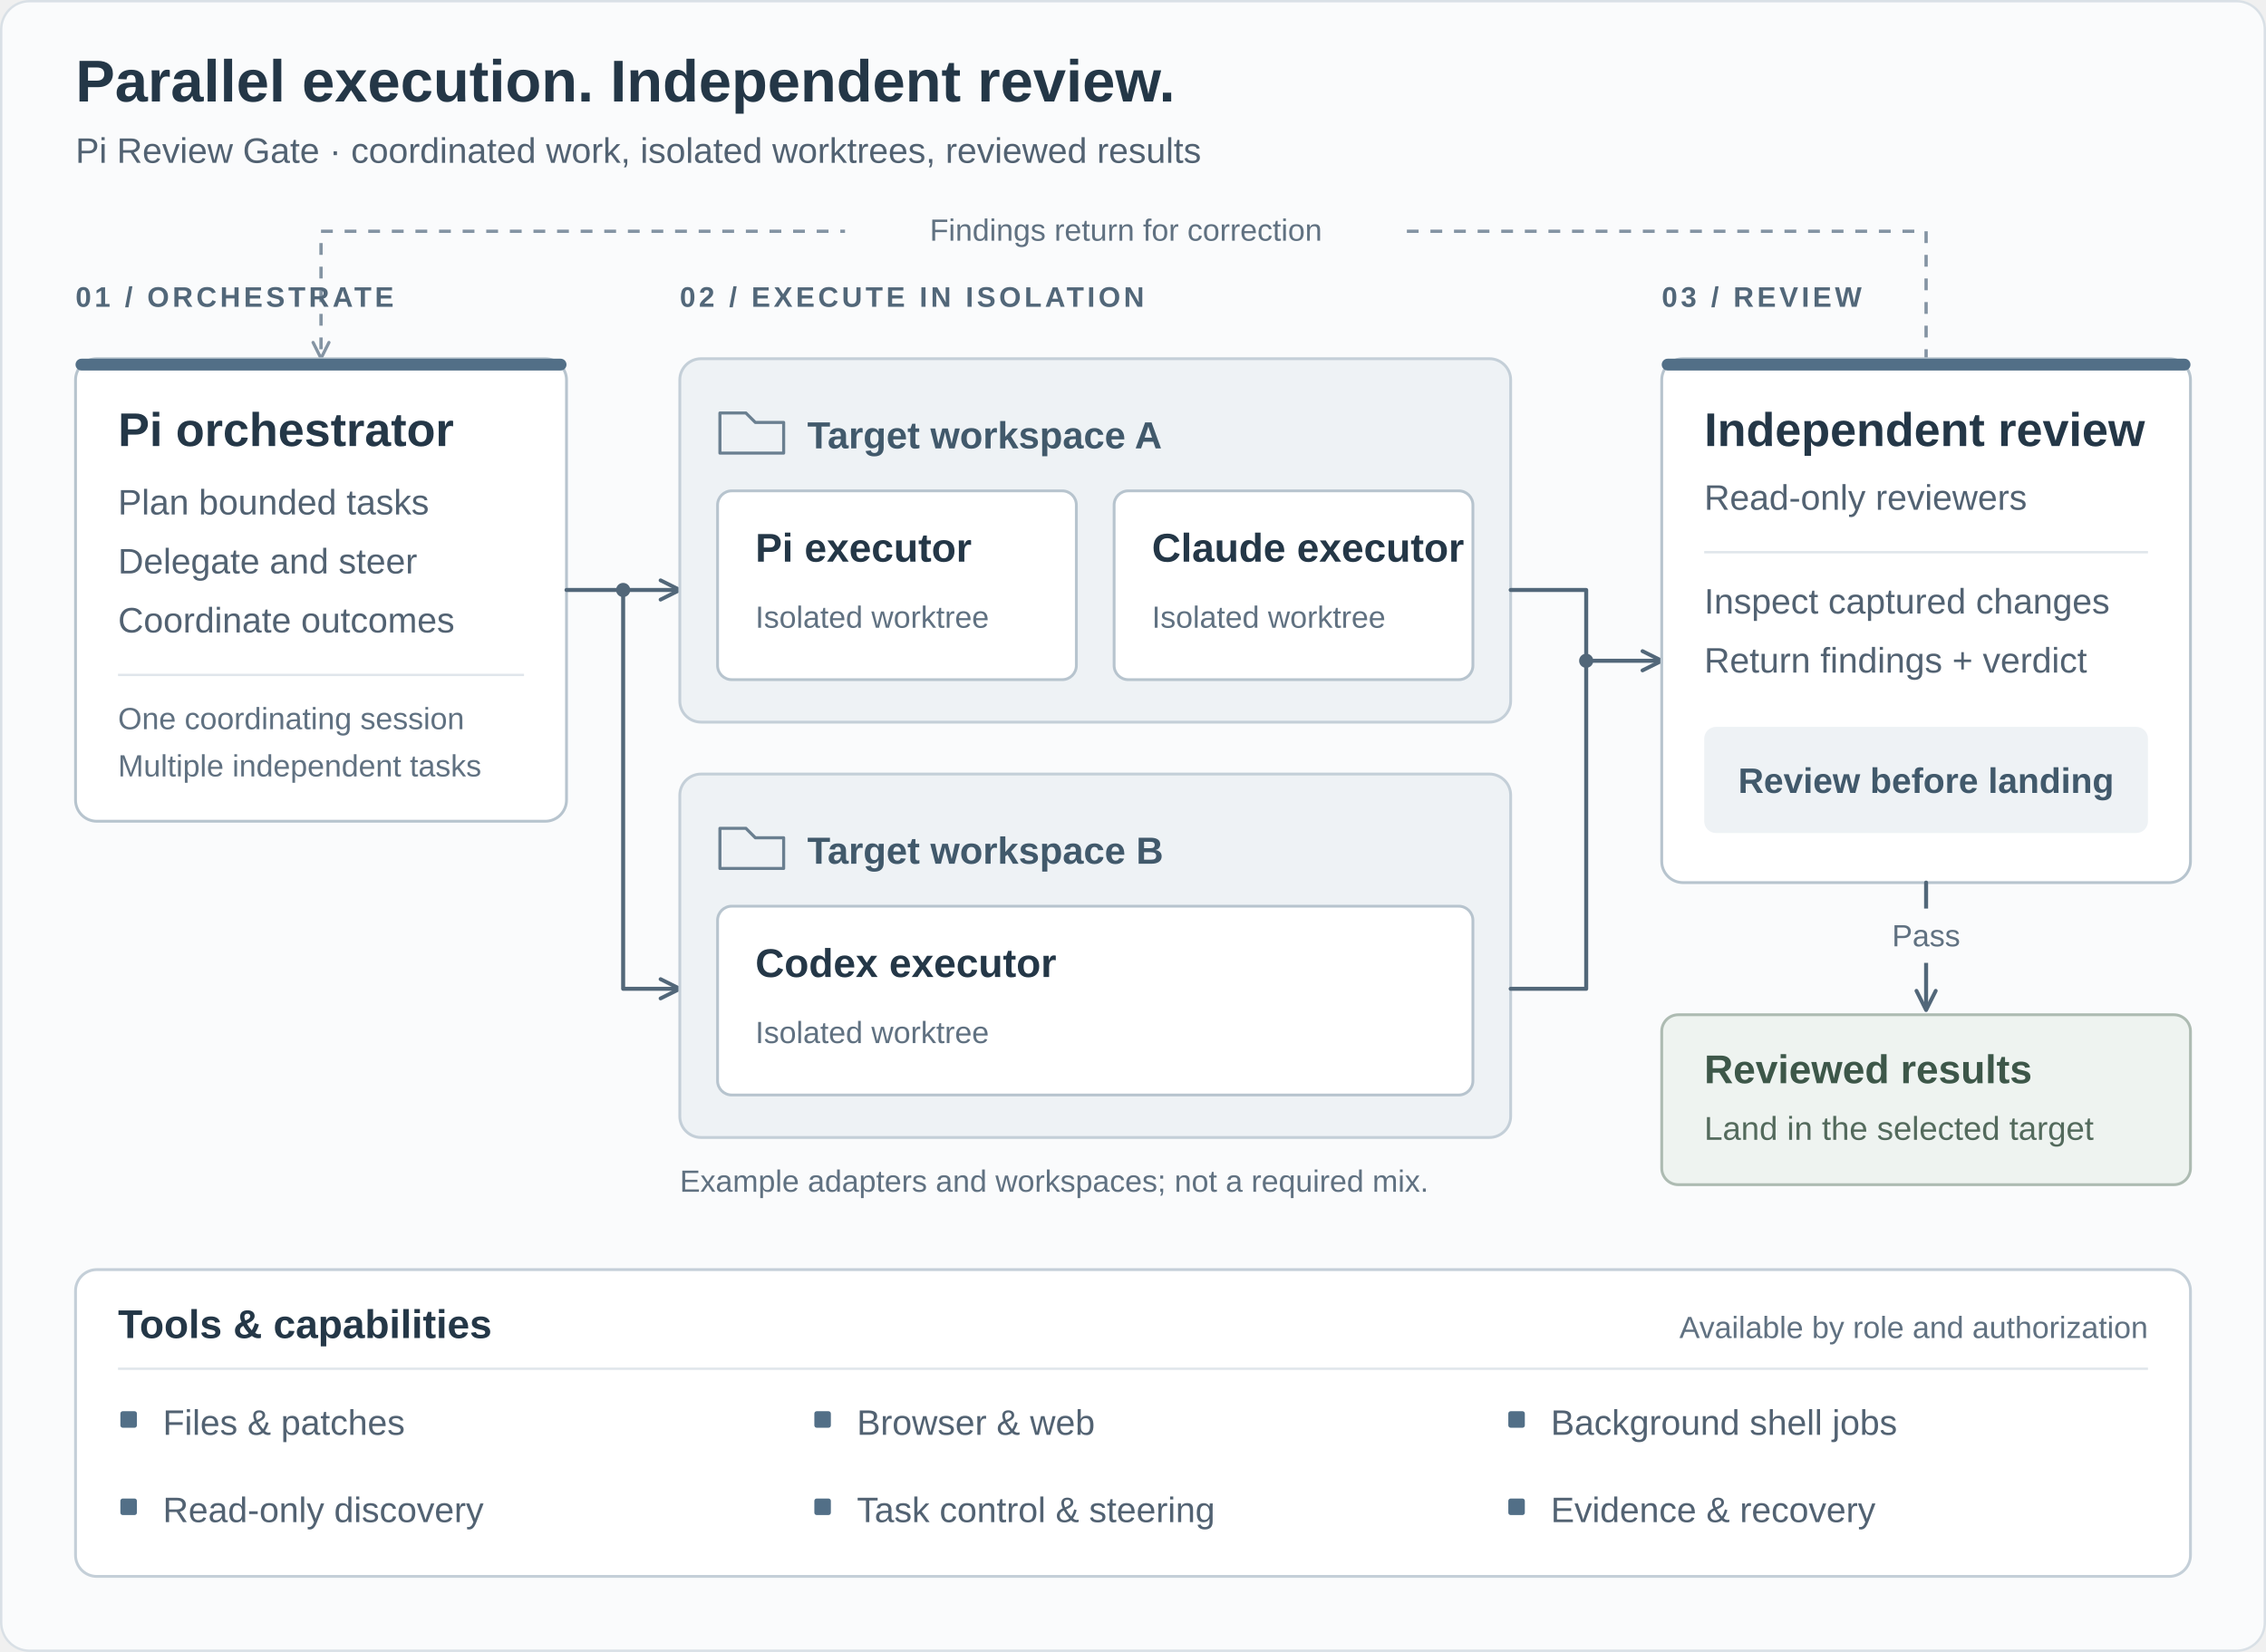
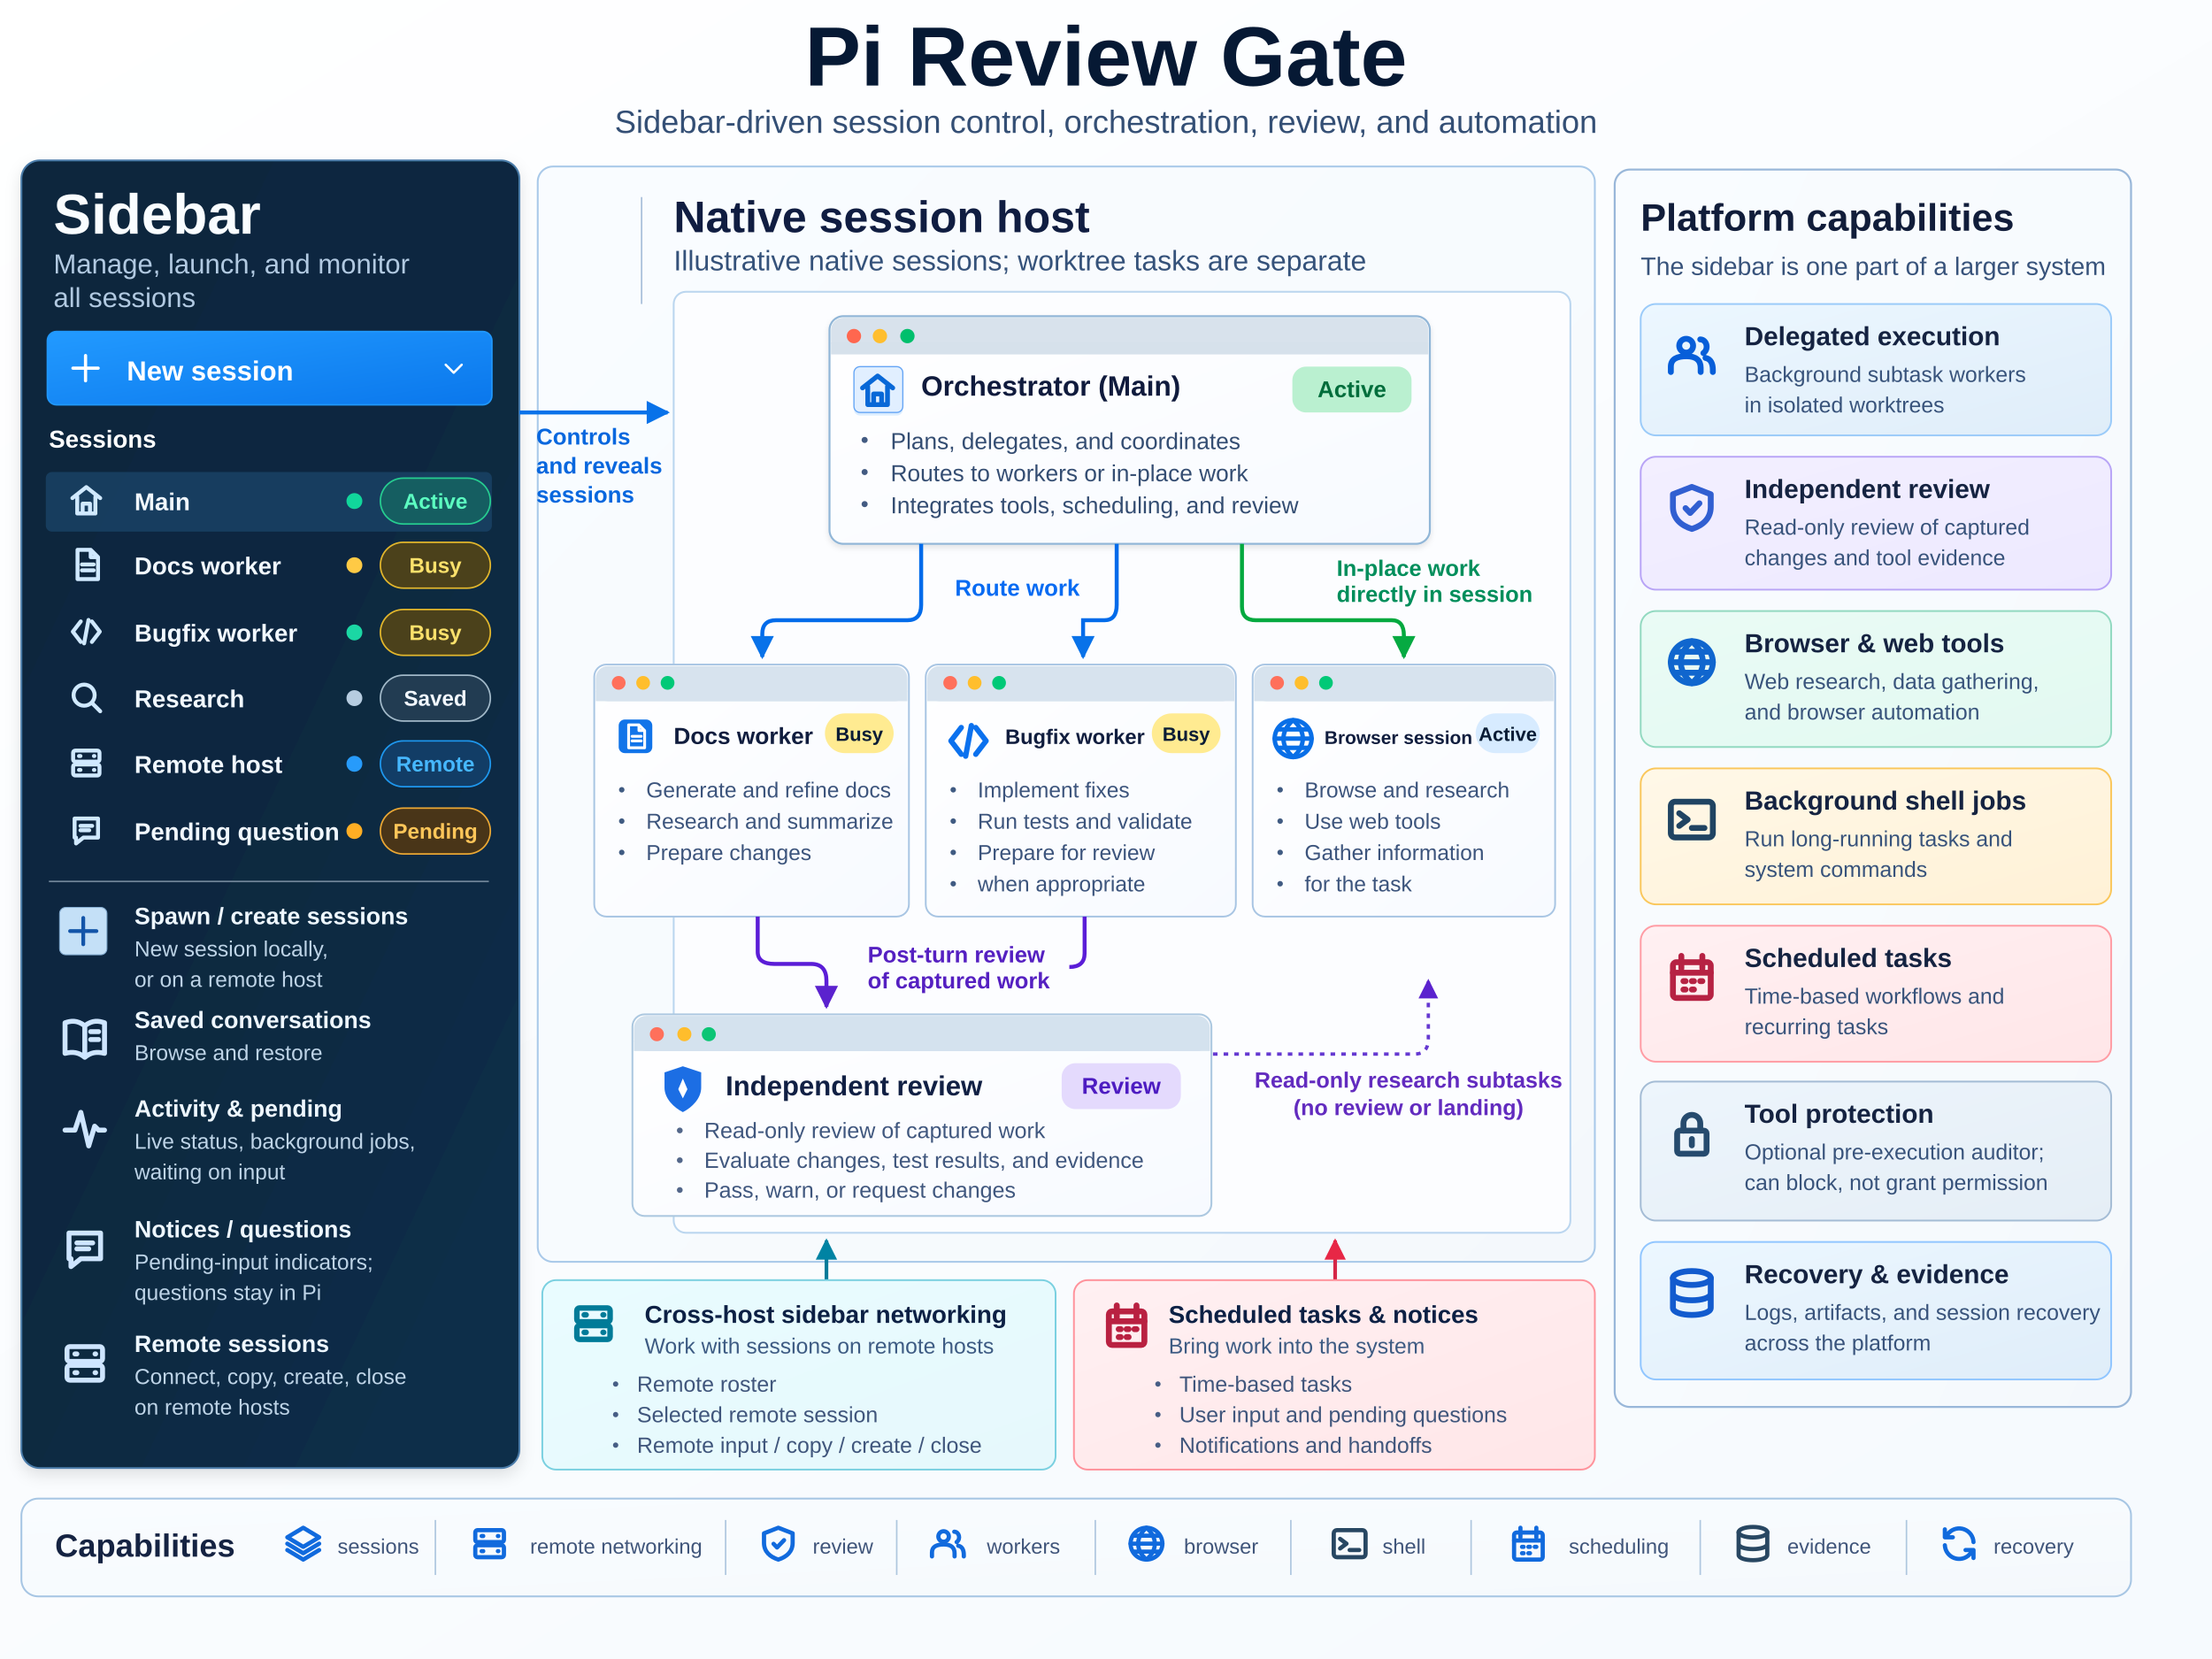
- <svg xmlns="http://www.w3.org/2000/svg" width="960" height="700" viewBox="0 0 960 700" role="img" aria-labelledby="title description">
+ <svg xmlns="http://www.w3.org/2000/svg" width="1448" height="1086" viewBox="0 0 1448 1086" role="img" aria-labelledby="diagram-title diagram-description">
  <defs>
-     <marker id="arrow" viewBox="0 0 10 10" refX="8" refY="5" markerWidth="6" markerHeight="6" orient="auto-start-reverse">
-       <path d="M 1 1 L 9 5 L 1 9" fill="none" stroke="#526779" stroke-width="1.6" stroke-linecap="round" stroke-linejoin="round" />
+     <linearGradient id="canvas" x1="0" y1="0" x2="0.8" y2="1">
+       <stop stop-color="#ffffff" />
+       <stop offset="1" stop-color="#f6fafe" />
+     </linearGradient>
+     <linearGradient id="nav-bg" x1="0" y1="0" x2="0.8" y2="1">
+       <stop stop-color="#09263e" />
+       <stop offset=".5" stop-color="#09283f" />
+       <stop offset="1" stop-color="#0c2e49" />
+     </linearGradient>
+     <linearGradient id="button" x1="0" y1="0" x2="1" y2="1">
+       <stop stop-color="#229aff" />
+       <stop offset="1" stop-color="#0a77ec" />
+     </linearGradient>
+     <linearGradient id="panel" x1="0" y1="0" x2="1" y2="1">
+       <stop stop-color="#f9fcff" />
+       <stop offset=".75" stop-color="#f6fafd" />
+       <stop offset="1" stop-color="#f4f8fc" />
+     </linearGradient>
+     <linearGradient id="card-bg" x1="0" y1="0" x2="1" y2="1">
+       <stop stop-color="#ffffff" />
+       <stop offset="1" stop-color="#f7faff" />
+     </linearGradient>
+     <linearGradient id="cap-blue" x1="0" y1="0" x2="1" y2="1">
+       <stop stop-color="#ecf7ff" />
+       <stop offset="1" stop-color="#dfedf9" />
+     </linearGradient>
+     <linearGradient id="cap-purple" x1="0" y1="0" x2="1" y2="1">
+       <stop stop-color="#f3efff" />
+       <stop offset="1" stop-color="#ede9ff" />
+     </linearGradient>
+     <linearGradient id="cap-green" x1="0" y1="0" x2="1" y2="1">
+       <stop stop-color="#eafbf5" />
+       <stop offset="1" stop-color="#e2f9f1" />
+     </linearGradient>
+     <linearGradient id="cap-yellow" x1="0" y1="0" x2="1" y2="1">
+       <stop stop-color="#fff8e8" />
+       <stop offset="1" stop-color="#fff1d6" />
+     </linearGradient>
+     <linearGradient id="cap-red" x1="0" y1="0" x2="1" y2="1">
+       <stop stop-color="#fff0f2" />
+       <stop offset="1" stop-color="#ffe6e8" />
+     </linearGradient>
+     <linearGradient id="cap-slate" x1="0" y1="0" x2="1" y2="1">
+       <stop stop-color="#edf5fc" />
+       <stop offset="1" stop-color="#e5eef6" />
+     </linearGradient>
+     <linearGradient id="cap-cyan" x1="0" y1="0" x2="1" y2="1">
+       <stop stop-color="#e9fcff" />
+       <stop offset="1" stop-color="#e6f8fc" />
+     </linearGradient>
+     <filter id="shadow" x="-15%" y="-20%" width="145%" height="150%">
+       <feGaussianBlur in="SourceAlpha" stdDeviation="5" result="b" />
+       <feOffset dy="4" dx="0" in="b" result="o" />
+       <feComponentTransfer in="o" result="s">
+         <feFuncA type="linear" slope=".11" />
+       </feComponentTransfer>
+       <feMerge>
+         <feMergeNode in="s" />
+         <feMergeNode in="SourceGraphic" />
+       </feMerge>
+     </filter>
+     <filter id="small-shadow" x="-15%" y="-25%" width="150%" height="160%">
+       <feGaussianBlur in="SourceAlpha" stdDeviation="2" result="b" />
+       <feOffset dy="2" in="b" result="o" />
+       <feComponentTransfer in="o" result="s">
+         <feFuncA type="linear" slope=".10" />
+       </feComponentTransfer>
+       <feMerge>
+         <feMergeNode in="s" />
+         <feMergeNode in="SourceGraphic" />
+       </feMerge>
+     </filter>
+     <marker id="blue-arrow" viewBox="0 0 12 12" refX="10" refY="6" markerWidth="7" markerHeight="7" orient="auto">
+       <path d="M1 1 L11 6 L1 11" fill="#0872e9" />
    </marker>
-     <marker id="return-arrow" viewBox="0 0 10 10" refX="8" refY="5" markerWidth="6" markerHeight="6" orient="auto">
-       <path d="M 1 1 L 9 5 L 1 9" fill="none" stroke="#8494a3" stroke-width="1.6" stroke-linecap="round" stroke-linejoin="round" />
+     <marker id="green-arrow" viewBox="0 0 12 12" refX="10" refY="6" markerWidth="7" markerHeight="7" orient="auto">
+       <path d="M1 1 L11 6 L1 11" fill="#06aa42" />
    </marker>
-     <style>
-       text { font-family: -apple-system, BlinkMacSystemFont, "Segoe UI", Arial, sans-serif; }
-       .heading { fill: #243747; font-size: 20px; font-weight: 600; }
-       .body { fill: #526272; font-size: 15px; }
-       .small { fill: #607181; font-size: 13px; }
-       .label { fill: #526779; font-size: 12px; font-weight: 700; letter-spacing: 1.4px; }
-       .wire { fill: none; stroke: #526779; stroke-width: 1.7; stroke-linecap: round; stroke-linejoin: round; }
-       .card { fill: #ffffff; stroke: #b7c4ce; stroke-width: 1.2; }
-     </style>
+     <marker id="purple-arrow" viewBox="0 0 12 12" refX="10" refY="6" markerWidth="7" markerHeight="7" orient="auto">
+       <path d="M1 1 L11 6 L1 11" fill="#5b22ce" />
+     </marker>
+     <marker id="cyan-arrow" viewBox="0 0 12 12" refX="10" refY="6" markerWidth="7" markerHeight="7" orient="auto">
+       <path d="M1 1 L11 6 L1 11" fill="#0083a3" />
+     </marker>
+     <marker id="red-arrow" viewBox="0 0 12 12" refX="10" refY="6" markerWidth="7" markerHeight="7" orient="auto">
+       <path d="M1 1 L11 6 L1 11" fill="#e72746" />
+     </marker>
+     <clipPath id="nav-clip">
+       <rect x="14" y="105" width="326" height="856" rx="12" />
+     </clipPath>
  </defs>
-   <rect x="0.5" y="0.5" width="959" height="699" rx="12" fill="#fafbfc" stroke="#d9e0e6" />
-   <text x="32" y="43" fill="#243747" font-size="25" font-weight="600">Parallel execution. Independent review.</text>
-   <text x="32" y="69" class="body">Pi Review Gate · coordinated work, isolated worktrees, reviewed results</text>
-   <path d="M 816 153 V 98 H 136 V 151" fill="none" stroke="#8494a3" stroke-width="1.4" stroke-dasharray="5 5" marker-end="url(#return-arrow)" />
-   <rect x="358" y="86" width="238" height="23" rx="4" fill="#fafbfc" />
-   <text x="477" y="102" text-anchor="middle" class="small">Findings return for correction</text>
-   <text x="32" y="130" class="label">01 / ORCHESTRATE</text>
-   <text x="288" y="130" class="label">02 / EXECUTE IN ISOLATION</text>
-   <text x="704" y="130" class="label">03 / REVIEW</text>
-   <rect x="32" y="152" width="208" height="196" rx="9" class="card" />
-   <rect x="32" y="152" width="208" height="5" rx="2.5" fill="#526f87" />
-   <text x="50" y="189" class="heading">Pi orchestrator</text>
-   <text x="50" y="218" class="body">Plan bounded tasks</text>
-   <text x="50" y="243" class="body">Delegate and steer</text>
-   <text x="50" y="268" class="body">Coordinate outcomes</text>
-   <line x1="50" y1="286" x2="222" y2="286" stroke="#e0e6eb" />
-   <text x="50" y="309" class="small">One coordinating session</text>
-   <text x="50" y="329" class="small">Multiple independent tasks</text>
-   <path d="M 240 250 H 264 V 419 H 287" class="wire" marker-end="url(#arrow)" />
-   <path d="M 264 250 H 287" class="wire" marker-end="url(#arrow)" />
-   <circle cx="264" cy="250" r="3" fill="#526779" />
-   <rect x="288" y="152" width="352" height="154" rx="9" fill="#eef2f5" stroke="#c4cfd8" stroke-width="1.2" />
-   <path d="M 305 175 h 11 l 4 4 h 12 v 13 h -27 z" fill="none" stroke="#6a7f90" stroke-width="1.3" stroke-linejoin="round" />
-   <text x="342" y="190" fill="#41596b" font-size="16" font-weight="600">Target workspace A</text>
-   <rect x="304" y="208" width="152" height="80" rx="6" class="card" />
-   <text x="320" y="238" fill="#243747" font-size="17" font-weight="600">Pi executor</text>
-   <text x="320" y="266" class="small">Isolated worktree</text>
-   <rect x="472" y="208" width="152" height="80" rx="6" class="card" />
-   <text x="488" y="238" fill="#243747" font-size="17" font-weight="600">Claude executor</text>
-   <text x="488" y="266" class="small">Isolated worktree</text>
-   <rect x="288" y="328" width="352" height="154" rx="9" fill="#eef2f5" stroke="#c4cfd8" stroke-width="1.2" />
-   <path d="M 305 351 h 11 l 4 4 h 12 v 13 h -27 z" fill="none" stroke="#6a7f90" stroke-width="1.3" stroke-linejoin="round" />
-   <text x="342" y="366" fill="#41596b" font-size="16" font-weight="600">Target workspace B</text>
-   <rect x="304" y="384" width="320" height="80" rx="6" class="card" />
-   <text x="320" y="414" fill="#243747" font-size="17" font-weight="600">Codex executor</text>
-   <text x="320" y="442" class="small">Isolated worktree</text>
-   <text x="288" y="505" class="small">Example adapters and workspaces; not a required mix.</text>
-   <path d="M 640 250 H 672 V 280 H 703" class="wire" marker-end="url(#arrow)" />
-   <path d="M 640 419 H 672 V 280" class="wire" />
-   <circle cx="672" cy="280" r="3" fill="#526779" />
-   <rect x="704" y="152" width="224" height="222" rx="9" class="card" />
-   <rect x="704" y="152" width="224" height="5" rx="2.5" fill="#526f87" />
-   <text x="722" y="189" class="heading">Independent review</text>
-   <text x="722" y="216" class="body">Read-only reviewers</text>
-   <line x1="722" y1="234" x2="910" y2="234" stroke="#e0e6eb" />
-   <text x="722" y="260" class="body">Inspect captured changes</text>
-   <text x="722" y="285" class="body">Return findings + verdict</text>
-   <rect x="722" y="308" width="188" height="45" rx="5" fill="#eef2f5" />
-   <text x="816" y="336" text-anchor="middle" fill="#41596b" font-size="15" font-weight="600">Review before landing</text>
-   <path d="M 816 374 V 427" class="wire" marker-end="url(#arrow)" />
-   <rect x="785" y="385" width="62" height="23" rx="4" fill="#fafbfc" />
-   <text x="816" y="401" text-anchor="middle" class="small">Pass</text>
-   <rect x="704" y="430" width="224" height="72" rx="7" fill="#eef3f0" stroke="#adbbb2" stroke-width="1.2" />
-   <text x="722" y="459" fill="#3d5749" font-size="17" font-weight="600">Reviewed results</text>
-   <text x="722" y="483" fill="#536a5c" font-size="14">Land in the selected target</text>
-   <rect x="32" y="538" width="896" height="130" rx="9" fill="#ffffff" stroke="#c4cfd8" stroke-width="1.2" />
-   <text x="50" y="567" fill="#243747" font-size="17" font-weight="600">Tools &amp; capabilities</text>
-   <text x="910" y="567" text-anchor="end" class="small">Available by role and authorization</text>
-   <line x1="50" y1="580" x2="910" y2="580" stroke="#e0e6eb" />
-   <g fill="#526f87">
-     <rect x="51" y="598" width="7" height="7" rx="1" />
-     <rect x="345" y="598" width="7" height="7" rx="1" />
-     <rect x="639" y="598" width="7" height="7" rx="1" />
-     <rect x="51" y="635" width="7" height="7" rx="1" />
-     <rect x="345" y="635" width="7" height="7" rx="1" />
-     <rect x="639" y="635" width="7" height="7" rx="1" />
+   <style>
+ text {font-family:Arial, 'Liberation Sans', Helvetica, sans-serif;}
+ .flow {stroke-linejoin:round;stroke-linecap:round;fill:none;stroke-width:2.5;}
+ .small-bullet {fill:#49678c;}
+ </style>
+   <rect x="0" y="0" width="1448" height="1086" rx="0" fill="url(#canvas)" stroke="none" stroke-width="1" />
+   <text x="724" y="56" font-size="55" font-weight="750" fill="#061934" text-anchor="middle">Pi Review Gate</text>
+   <text x="724" y="87" font-size="21" font-weight="500" fill="#344f75" text-anchor="middle">Sidebar-driven session control, orchestration, review, and automation</text>
+   <g id="sidebar" aria-label="Sidebar and session management">
+     <rect x="14" y="105" width="326" height="856" rx="12" fill="url(#nav-bg)" stroke="#4b7ca9" stroke-width="1.2" filter="url(#shadow)" />
+     <rect x="30" y="309" width="292" height="39" rx="4" fill="#173e60" stroke="none" stroke-width="1" opacity=".96" />
+     <rect x="31" y="217" width="291" height="48" rx="6" fill="url(#button)" stroke="#2098ff" stroke-width="1" />
+     <text x="35" y="153" font-size="37" font-weight="700" fill="#f9fdff" text-anchor="start">Sidebar</text>
+     <text x="35" y="179" font-size="18" font-weight="400" fill="#b1c9e1" text-anchor="start">Manage, launch, and monitor</text>
+     <text x="35" y="201" font-size="18" font-weight="400" fill="#b1c9e1" text-anchor="start">all sessions</text>
+     <g transform="translate(45 230) scale(0.9166667)" fill="none" stroke="#ffffff" stroke-width="2.3" stroke-linecap="round" stroke-linejoin="round">
+       <path d="M12 3 V21 M3 12 H21" />
+     </g>
+     <text x="83" y="249" font-size="18" font-weight="700" fill="#ffffff" text-anchor="start">New session</text>
+     <g transform="translate(288 232) scale(0.75)" fill="none" stroke="#ffffff" stroke-width="2" stroke-linecap="round" stroke-linejoin="round">
+       <path d="M5 9 12 16 19 9" />
+     </g>
+     <text x="32" y="293" font-size="16" font-weight="700" fill="#ffffff" text-anchor="start">Sessions</text>
+     <g transform="translate(45 316) scale(0.9583333)" fill="none" stroke="#d0e9ff" stroke-width="2.7" stroke-linecap="round" stroke-linejoin="round">
+       <path d="M2.5 10.5 12 3 21.5 10.5 M5.8 9.6 V21 H18.2 V9.6 M9.5 21 V14.3 H14.5 V21" />
+     </g>
+     <text x="88" y="334" font-size="16" font-weight="600" fill="#f1f8ff" text-anchor="start">Main</text>
+     <circle cx="232" cy="328" r="5.2" fill="#11d69b" />
+     <rect x="249" y="313" width="72" height="30" rx="15.0" fill="#155e61" stroke="#26cd90" stroke-width="1" />
+     <text x="285.0" y="332.97" font-size="14" font-weight="600" fill="#5cffc1" text-anchor="middle">Active</text>
+     <g transform="translate(45 358) scale(0.9583333)" fill="none" stroke="#d0e9ff" stroke-width="2.7" stroke-linecap="round" stroke-linejoin="round">
+       <path d="M6 2 H15 L20 7 V22 H6 Z M15 2 V7 H20 M9 12 H17 M9 16 H17" />
+     </g>
+     <text x="88" y="376" font-size="16" font-weight="600" fill="#f1f8ff" text-anchor="start">Docs worker</text>
+     <circle cx="232" cy="370" r="5.2" fill="#ffca45" />
+     <rect x="249" y="355" width="72" height="30" rx="15.0" fill="#4b411b" stroke="#e3b72c" stroke-width="1" />
+     <text x="285.0" y="374.97" font-size="14" font-weight="600" fill="#fce16b" text-anchor="middle">Busy</text>
+     <g transform="translate(45 402) scale(0.9583333)" fill="none" stroke="#d0e9ff" stroke-width="2.7" stroke-linecap="round" stroke-linejoin="round">
+       <path d="M8.2 5 2.8 12 8.2 19 M15.8 5 21.2 12 15.8 19 M13.5 4 10.5 20" />
+     </g>
+     <text x="88" y="420" font-size="16" font-weight="600" fill="#f1f8ff" text-anchor="start">Bugfix worker</text>
+     <circle cx="232" cy="414" r="5.2" fill="#1bd7a4" />
+     <rect x="249" y="399" width="72" height="30" rx="15.0" fill="#4b411b" stroke="#e3b72c" stroke-width="1" />
+     <text x="285.0" y="418.97" font-size="14" font-weight="600" fill="#fce16b" text-anchor="middle">Busy</text>
+     <g transform="translate(45 445) scale(0.9583333)" fill="none" stroke="#d0e9ff" stroke-width="2.7" stroke-linecap="round" stroke-linejoin="round">
+       <circle cx="10.5" cy="10.5" r="7.2" />
+       <path d="m16 16 5.5 5.5" />
+     </g>
+     <text x="88" y="463" font-size="16" font-weight="600" fill="#f1f8ff" text-anchor="start">Research</text>
+     <circle cx="232" cy="457" r="5.2" fill="#b6cce0" />
+     <rect x="249" y="442" width="72" height="30" rx="15.0" fill="#223c52" stroke="#a2b9c9" stroke-width="1" />
+     <text x="285.0" y="461.97" font-size="14" font-weight="600" fill="#f2f8ff" text-anchor="middle">Saved</text>
+     <g transform="translate(45 488) scale(0.9583333)" fill="none" stroke="#d0e9ff" stroke-width="2.7" stroke-linecap="round" stroke-linejoin="round">
+       <rect x="3" y="3.5" width="18" height="7.5" rx="1.4" />
+       <rect x="3" y="13" width="18" height="7.5" rx="1.4" />
+       <path d="M7 7.2 h1 M7 16.7 h1 M17.2 7.2 h.3 M17.2 16.7 h.3" />
+     </g>
+     <text x="88" y="506" font-size="16" font-weight="600" fill="#f1f8ff" text-anchor="start">Remote host</text>
+     <circle cx="232" cy="500" r="5.2" fill="#279bfb" />
+     <rect x="249" y="485" width="72" height="30" rx="15.0" fill="#123d66" stroke="#1e98ef" stroke-width="1" />
+     <text x="285.0" y="504.97" font-size="14" font-weight="600" fill="#46b7ff" text-anchor="middle">Remote</text>
+     <g transform="translate(45 532) scale(0.9583333)" fill="none" stroke="#d0e9ff" stroke-width="2.7" stroke-linecap="round" stroke-linejoin="round">
+       <path d="M4 4 H20 V17 H10 L5 21 V17 H4 Z M8 9 H16 M8 12 H14" />
+     </g>
+     <text x="88" y="550" font-size="16" font-weight="600" fill="#f1f8ff" text-anchor="start">Pending question</text>
+     <circle cx="232" cy="544" r="5.2" fill="#ffae24" />
+     <rect x="249" y="529" width="72" height="30" rx="15.0" fill="#493518" stroke="#eba834" stroke-width="1" />
+     <text x="285.0" y="548.97" font-size="14" font-weight="600" fill="#ffc659" text-anchor="middle">Pending</text>
+     <line x1="32" y1="577" x2="320" y2="577" stroke="#71869a" stroke-width="1" />
+     <rect x="39" y="594" width="31" height="31" rx="4" fill="#c4e0f7" stroke="#84add2" stroke-width="0.6" />
+     <g transform="translate(43 598) scale(0.9583333)" fill="none" stroke="#1355a9" stroke-width="2.6" stroke-linecap="round" stroke-linejoin="round">
+       <path d="M12 3 V21 M3 12 H21" />
+     </g>
+     <text x="88" y="605" font-size="15.5" font-weight="650" fill="#eef7ff" text-anchor="start">Spawn / create sessions</text>
+     <text x="88" y="626" font-size="14.2" font-weight="400" fill="#bed4e7" text-anchor="start">New session locally,</text>
+     <text x="88" y="646" font-size="14.2" font-weight="400" fill="#bed4e7" text-anchor="start">or on a remote host</text>
+     <g transform="translate(40 665) scale(1.291667)" fill="none" stroke="#cee5ff" stroke-width="2.5" stroke-linecap="round" stroke-linejoin="round">
+       <path d="M12 5 C8 2 5 2.5 2 3.5 V19 C6 18 9 18.5 12 21 C15 18.5 18 18 22 19 V3.5 C19 2.5 16 2 12 5 Z M12 5 V21 M15 8 H19 M15 12 H19" />
+     </g>
+     <text x="88" y="673" font-size="15.5" font-weight="650" fill="#eef7ff" text-anchor="start">Saved conversations</text>
+     <text x="88" y="694" font-size="14.2" font-weight="400" fill="#bed4e7" text-anchor="start">Browse and restore</text>
+     <g transform="translate(40 723) scale(1.291667)" fill="none" stroke="#cee5ff" stroke-width="2.5" stroke-linecap="round" stroke-linejoin="round">
+       <path d="M2 13 H7 L10 4 L14 21 L17 11 L19 13 H22" />
+     </g>
+     <text x="88" y="731" font-size="15.5" font-weight="650" fill="#eef7ff" text-anchor="start">Activity &amp; pending</text>
+     <text x="88" y="752" font-size="14.2" font-weight="400" fill="#bed4e7" text-anchor="start">Live status, background jobs,</text>
+     <text x="88" y="772" font-size="14.2" font-weight="400" fill="#bed4e7" text-anchor="start">waiting on input</text>
+     <g transform="translate(40 802) scale(1.291667)" fill="none" stroke="#cee5ff" stroke-width="2.5" stroke-linecap="round" stroke-linejoin="round">
+       <path d="M4 4 H20 V17 H10 L5 21 V17 H4 Z M8 9 H16 M8 12 H14" />
+     </g>
+     <text x="88" y="810" font-size="15.5" font-weight="650" fill="#eef7ff" text-anchor="start">Notices / questions</text>
+     <text x="88" y="831" font-size="14.2" font-weight="400" fill="#bed4e7" text-anchor="start">Pending-input indicators;</text>
+     <text x="88" y="851" font-size="14.2" font-weight="400" fill="#bed4e7" text-anchor="start">questions stay in Pi</text>
+     <g transform="translate(40 877) scale(1.291667)" fill="none" stroke="#cee5ff" stroke-width="2.5" stroke-linecap="round" stroke-linejoin="round">
+       <rect x="3" y="3.5" width="18" height="7.5" rx="1.4" />
+       <rect x="3" y="13" width="18" height="7.5" rx="1.4" />
+       <path d="M7 7.2 h1 M7 16.7 h1 M17.2 7.2 h.3 M17.2 16.7 h.3" />
+     </g>
+     <text x="88" y="885" font-size="15.5" font-weight="650" fill="#eef7ff" text-anchor="start">Remote sessions</text>
+     <text x="88" y="906" font-size="14.2" font-weight="400" fill="#bed4e7" text-anchor="start">Connect, copy, create, close</text>
+     <text x="88" y="926" font-size="14.2" font-weight="400" fill="#bed4e7" text-anchor="start">on remote hosts</text>
  </g>
-   <g class="body">
-     <text x="69" y="608">Files &amp; patches</text>
-     <text x="363" y="608">Browser &amp; web</text>
-     <text x="657" y="608">Background shell jobs</text>
-     <text x="69" y="645">Read-only discovery</text>
-     <text x="363" y="645">Task control &amp; steering</text>
-     <text x="657" y="645">Evidence &amp; recovery</text>
+   <g id="session-host" aria-label="Native session host and task flows">
+     <rect x="352" y="109" width="692" height="717" rx="10" fill="url(#panel)" stroke="#a9c9e9" stroke-width="1.2" />
+     <line x1="420" y1="129" x2="420" y2="199" stroke="#a8bfda" stroke-width="1" />
+     <text x="441" y="152" font-size="29" font-weight="750" fill="#101d41" text-anchor="start">Native session host</text>
+     <text x="441" y="177" font-size="18.5" font-weight="400" fill="#35527a" text-anchor="start">Illustrative native sessions; worktree tasks are separate</text>
+     <rect x="441" y="191" width="587" height="616" rx="8" fill="#fcfdff" stroke="#bbd6ef" stroke-width="1.2" />
+     <path d="M340 270 H437" stroke="#0872e9" stroke-width="2.6" fill="none" marker-end="url(#blue-arrow)" />
+     <text x="351" y="291" font-size="15" font-weight="650" fill="#0867de" text-anchor="start">Controls</text>
+     <text x="351" y="310" font-size="15" font-weight="650" fill="#0867de" text-anchor="start">and reveals</text>
+     <text x="351" y="329" font-size="15" font-weight="650" fill="#0867de" text-anchor="start">sessions</text>
+     <rect x="543" y="207" width="393" height="149" rx="9" fill="url(#card-bg)" stroke="#91b6d7" stroke-width="1.3" filter="url(#small-shadow)" />
+     <rect x="544" y="208" width="391" height="23" rx="8" fill="#d6e1eb" stroke="none" stroke-width="1" opacity=".95" />
+     <rect x="544" y="224" width="391" height="8" rx="0" fill="#d6e1eb" stroke="none" stroke-width="1" />
+     <circle cx="559" cy="220" r="4.7" fill="#ff674f" />
+     <circle cx="576" cy="220" r="4.7" fill="#ffbe2e" />
+     <circle cx="594" cy="220" r="4.7" fill="#00bf6c" />
+     <rect x="559" y="240" width="32" height="32" rx="4" fill="#dbedff" stroke="none" stroke-width="1" />
+     <g transform="translate(561 242) scale(1.166667)" fill="none" stroke="#ffffff" stroke-width="2.45" stroke-linecap="round" stroke-linejoin="round">
+       <path d="M2.5 10.5 12 3 21.5 10.5 M5.8 9.6 V21 H18.2 V9.6 M9.5 21 V14.3 H14.5 V21" />
+     </g>
+     <rect x="559" y="240" width="32" height="30" rx="4" fill="#e1efff" stroke="#65a5f5" stroke-width="0.8" />
+     <g transform="translate(562 243) scale(1.041667)" fill="none" stroke="#0868d7" stroke-width="3.0" stroke-linecap="round" stroke-linejoin="round">
+       <path d="M2.5 10.5 12 3 21.5 10.5 M5.8 9.6 V21 H18.2 V9.6 M9.5 21 V14.3 H14.5 V21" />
+     </g>
+     <text x="603" y="259" font-size="18.3" font-weight="700" fill="#101b3d" text-anchor="start">Orchestrator (Main)</text>
+     <rect x="846" y="240" width="78" height="30" rx="9" fill="#baf0d0" stroke="none" stroke-width="1" />
+     <text x="885" y="260" font-size="15" font-weight="650" fill="#006d3b" text-anchor="middle">Active</text>
+     <circle cx="566" cy="288" r="2" fill="#435b82" />
+     <text x="583" y="294" font-size="15.2" font-weight="400" fill="#344d72" text-anchor="start">Plans, delegates, and coordinates</text>
+     <circle cx="566" cy="309" r="2" fill="#435b82" />
+     <text x="583" y="315" font-size="15.2" font-weight="400" fill="#344d72" text-anchor="start">Routes to workers or in-place work</text>
+     <circle cx="566" cy="330" r="2" fill="#435b82" />
+     <text x="583" y="336" font-size="15.2" font-weight="400" fill="#344d72" text-anchor="start">Integrates tools, scheduling, and review</text>
+     <path d="M603 356 V396 Q603 406 594 406 H508 Q499 406 499 415 V430" stroke="#006bea" stroke-width="2.6" fill="none" marker-end="url(#blue-arrow)" />
+     <path d="M731 356 V396 Q731 406 723 406 H709 V430" stroke="#006bea" stroke-width="2.6" fill="none" marker-end="url(#blue-arrow)" />
+     <path d="M813 356 V397 Q813 406 822 406 H911 Q919 406 919 416 V430" stroke="#04a93f" stroke-width="2.6" fill="none" marker-end="url(#green-arrow)" />
+     <text x="666" y="390" font-size="15" font-weight="700" fill="#086bf2" text-anchor="middle">Route work</text>
+     <text x="875" y="377" font-size="14.7" font-weight="700" fill="#008e5b" text-anchor="start">In-place work</text>
+     <text x="875" y="394" font-size="14.7" font-weight="700" fill="#008e5b" text-anchor="start">directly in session</text>
+     <rect x="389" y="435" width="206" height="165" rx="8" fill="url(#card-bg)" stroke="#a8c5e3" stroke-width="1.15" />
+     <rect x="390" y="436" width="204" height="23" rx="8" fill="#d7e3ee" stroke="none" stroke-width="1" />
+     <rect x="390" y="452" width="204" height="7" rx="0" fill="#d7e3ee" stroke="none" stroke-width="1" />
+     <circle cx="405" cy="447" r="4.5" fill="#ff705b" />
+     <circle cx="421" cy="447" r="4.5" fill="#ffbe2c" />
+     <circle cx="437" cy="447" r="4.5" fill="#00c977" />
+     <rect x="405" y="471" width="22" height="22" rx="4" fill="#1174e9" stroke="none" stroke-width="1" />
+     <g transform="translate(407 473) scale(0.75)" fill="none" stroke="#ffffff" stroke-width="2.45" stroke-linecap="round" stroke-linejoin="round">
+       <path d="M6 2 H15 L20 7 V22 H6 Z M15 2 V7 H20 M9 12 H17 M9 16 H17" />
+     </g>
+     <text x="441" y="487" font-size="15.2" font-weight="700" fill="#101d3e" text-anchor="start">Docs worker</text>
+     <rect x="540" y="467" width="45" height="26" rx="13" fill="#ffeb91" stroke="none" stroke-width="1" />
+     <text x="562.5" y="485" font-size="12.7" font-weight="650" fill="#091c35" text-anchor="middle">Busy</text>
+     <circle cx="407" cy="517.0" r="1.8" fill="#405b82" />
+     <text x="423" y="522.0" font-size="14.2" font-weight="400" fill="#3c547c" text-anchor="start">Generate and refine docs</text>
+     <circle cx="407" cy="537.5" r="1.8" fill="#405b82" />
+     <text x="423" y="542.5" font-size="14.2" font-weight="400" fill="#3c547c" text-anchor="start">Research and summarize</text>
+     <circle cx="407" cy="558.0" r="1.8" fill="#405b82" />
+     <text x="423" y="563.0" font-size="14.2" font-weight="400" fill="#3c547c" text-anchor="start">Prepare changes</text>
+     <rect x="606" y="435" width="203" height="165" rx="8" fill="url(#card-bg)" stroke="#a8c5e3" stroke-width="1.15" />
+     <rect x="607" y="436" width="201" height="23" rx="8" fill="#d7e3ee" stroke="none" stroke-width="1" />
+     <rect x="607" y="452" width="201" height="7" rx="0" fill="#d7e3ee" stroke="none" stroke-width="1" />
+     <circle cx="622" cy="447" r="4.5" fill="#ff705b" />
+     <circle cx="638" cy="447" r="4.5" fill="#ffbe2c" />
+     <circle cx="654" cy="447" r="4.5" fill="#00c977" />
+     <g transform="translate(619 470) scale(1.25)" fill="none" stroke="#0b71ee" stroke-width="2.8" stroke-linecap="round" stroke-linejoin="round">
+       <path d="M8.2 5 2.8 12 8.2 19 M15.8 5 21.2 12 15.8 19 M13.5 4 10.5 20" />
+     </g>
+     <text x="658" y="487" font-size="13.7" font-weight="700" fill="#101d3e" text-anchor="start">Bugfix worker</text>
+     <rect x="754" y="467" width="45" height="26" rx="13" fill="#ffeb91" stroke="none" stroke-width="1" />
+     <text x="776.5" y="485" font-size="12.7" font-weight="650" fill="#091c35" text-anchor="middle">Busy</text>
+     <circle cx="624" cy="517.0" r="1.8" fill="#405b82" />
+     <text x="640" y="522.0" font-size="14.2" font-weight="400" fill="#3c547c" text-anchor="start">Implement fixes</text>
+     <circle cx="624" cy="537.5" r="1.8" fill="#405b82" />
+     <text x="640" y="542.5" font-size="14.2" font-weight="400" fill="#3c547c" text-anchor="start">Run tests and validate</text>
+     <circle cx="624" cy="558.0" r="1.8" fill="#405b82" />
+     <text x="640" y="563.0" font-size="14.2" font-weight="400" fill="#3c547c" text-anchor="start">Prepare for review</text>
+     <circle cx="624" cy="578.5" r="1.8" fill="#405b82" />
+     <text x="640" y="583.5" font-size="14.2" font-weight="400" fill="#3c547c" text-anchor="start">when appropriate</text>
+     <rect x="820" y="435" width="198" height="165" rx="8" fill="url(#card-bg)" stroke="#a8c5e3" stroke-width="1.15" />
+     <rect x="821" y="436" width="196" height="23" rx="8" fill="#d7e3ee" stroke="none" stroke-width="1" />
+     <rect x="821" y="452" width="196" height="7" rx="0" fill="#d7e3ee" stroke="none" stroke-width="1" />
+     <circle cx="836" cy="447" r="4.5" fill="#ff705b" />
+     <circle cx="852" cy="447" r="4.5" fill="#ffbe2c" />
+     <circle cx="868" cy="447" r="4.5" fill="#00c977" />
+     <g transform="translate(832 469) scale(1.208333)" fill="none" stroke="#096fe7" stroke-width="2.4" stroke-linecap="round" stroke-linejoin="round">
+       <circle cx="12" cy="12" r="10" />
+       <path d="M2 12 H22 M12 2 C5 8 5 16 12 22 M12 2 C19 8 19 16 12 22 M4 7 H20 M4 17 H20" />
+     </g>
+     <text x="867" y="487" font-size="12.1" font-weight="700" fill="#101d3e" text-anchor="start">Browser session</text>
+     <rect x="966" y="467" width="42" height="26" rx="13" fill="#d7ebff" stroke="none" stroke-width="1" />
+     <text x="987.0" y="485" font-size="12.7" font-weight="650" fill="#091c35" text-anchor="middle">Active</text>
+     <circle cx="838" cy="517.0" r="1.8" fill="#405b82" />
+     <text x="854" y="522.0" font-size="14.2" font-weight="400" fill="#3c547c" text-anchor="start">Browse and research</text>
+     <circle cx="838" cy="537.5" r="1.8" fill="#405b82" />
+     <text x="854" y="542.5" font-size="14.2" font-weight="400" fill="#3c547c" text-anchor="start">Use web tools</text>
+     <circle cx="838" cy="558.0" r="1.8" fill="#405b82" />
+     <text x="854" y="563.0" font-size="14.2" font-weight="400" fill="#3c547c" text-anchor="start">Gather information</text>
+     <circle cx="838" cy="578.5" r="1.8" fill="#405b82" />
+     <text x="854" y="583.5" font-size="14.2" font-weight="400" fill="#3c547c" text-anchor="start">for the task</text>
+     <path d="M496 600 V623 Q496 631 507 631 H531 Q541 631 541 642 V659" stroke="#5b1dd7" stroke-width="2.6" fill="none" marker-end="url(#purple-arrow)" />
+     <path d="M710 600 V624 Q710 633 700 633" stroke="#5b1dd7" stroke-width="2.6" fill="none" />
+     <text x="568" y="630" font-size="14.8" font-weight="700" fill="#5520c1" text-anchor="start">Post-turn review</text>
+     <text x="568" y="647" font-size="14.8" font-weight="700" fill="#5520c1" text-anchor="start">of captured work</text>
+     <path d="M794 690 H926 Q935 690 935 680 V642" stroke="#6539d1" stroke-width="2.2" fill="none" stroke-dasharray="3,4" marker-end="url(#purple-arrow)" />
+     <text x="922" y="712" font-size="14.5" font-weight="600" fill="#622bbf" text-anchor="middle">Read-only research subtasks</text>
+     <text x="922" y="730" font-size="14.5" font-weight="600" fill="#622bbf" text-anchor="middle">(no review or landing)</text>
+     <rect x="414" y="664" width="379" height="132" rx="8" fill="url(#card-bg)" stroke="#acc8e0" stroke-width="1.2" />
+     <rect x="415" y="665" width="377" height="23" rx="8" fill="#d4e2ee" stroke="none" stroke-width="1" />
+     <rect x="415" y="681" width="377" height="7" rx="0" fill="#d4e2ee" stroke="none" stroke-width="1" />
+     <circle cx="430" cy="677" r="4.6" fill="#ff705b" />
+     <circle cx="448" cy="677" r="4.6" fill="#ffbd2c" />
+     <circle cx="464" cy="677" r="4.6" fill="#0bc575" />
+     <path d="M447 698 459 702 V712 C459 719 453 725 447 728 C441 725 435 719 435 712 V702 Z" fill="#1c6ee4" />
+     <path d="M447 706 450 713 447 719 444 713 Z" fill="#ffffff" />
+     <text x="475" y="717" font-size="18" font-weight="700" fill="#112044" text-anchor="start">Independent review</text>
+     <rect x="695" y="696" width="78" height="30" rx="9" fill="#e4dafd" stroke="none" stroke-width="1" />
+     <text x="734" y="716" font-size="15" font-weight="650" fill="#4d1cc1" text-anchor="middle">Review</text>
+     <circle cx="445" cy="740.0" r="1.9" fill="#53678a" />
+     <text x="461" y="745.0" font-size="14.5" font-weight="400" fill="#40577e" text-anchor="start">Read-only review of captured work</text>
+     <circle cx="445" cy="759.5" r="1.9" fill="#53678a" />
+     <text x="461" y="764.5" font-size="14.5" font-weight="400" fill="#40577e" text-anchor="start">Evaluate changes, test results, and evidence</text>
+     <circle cx="445" cy="779.0" r="1.9" fill="#53678a" />
+     <text x="461" y="784.0" font-size="14.5" font-weight="400" fill="#40577e" text-anchor="start">Pass, warn, or request changes</text>
+     <path d="M541 838 V812" stroke="#007b99" stroke-width="2.4" fill="none" marker-end="url(#cyan-arrow)" />
+     <path d="M874 838 V812" stroke="#d52748" stroke-width="2.4" fill="none" marker-end="url(#red-arrow)" />
+     <rect x="355" y="838" width="336" height="124" rx="9" fill="url(#cap-cyan)" stroke="#7ad0e0" stroke-width="1.15" />
+     <g transform="translate(374 852) scale(1.208333)" fill="none" stroke="#007b98" stroke-width="3" stroke-linecap="round" stroke-linejoin="round">
+       <rect x="3" y="3.5" width="18" height="7.5" rx="1.4" />
+       <rect x="3" y="13" width="18" height="7.5" rx="1.4" />
+       <path d="M7 7.2 h1 M7 16.7 h1 M17.2 7.2 h.3 M17.2 16.7 h.3" />
+     </g>
+     <text x="422" y="866" font-size="16.1" font-weight="700" fill="#0c2044" text-anchor="start">Cross-host sidebar networking</text>
+     <text x="422" y="886" font-size="14.3" font-weight="400" fill="#3d5b83" text-anchor="start">Work with sessions on remote hosts</text>
+     <circle cx="403" cy="906" r="1.75" fill="#475e85" />
+     <text x="417" y="911" font-size="14.4" font-weight="400" fill="#40567c" text-anchor="start">Remote roster</text>
+     <circle cx="403" cy="926" r="1.75" fill="#475e85" />
+     <text x="417" y="931" font-size="14.4" font-weight="400" fill="#40567c" text-anchor="start">Selected remote session</text>
+     <circle cx="403" cy="946" r="1.75" fill="#475e85" />
+     <text x="417" y="951" font-size="14.4" font-weight="400" fill="#40567c" text-anchor="start">Remote input / copy / create / close</text>
+     <rect x="703" y="838" width="341" height="124" rx="9" fill="url(#cap-red)" stroke="#ff929b" stroke-width="1.15" />
+     <g transform="translate(722 852) scale(1.291667)" fill="none" stroke="#b92141" stroke-width="3" stroke-linecap="round" stroke-linejoin="round">
+       <rect x="3" y="5" width="18" height="17" rx="1.6" />
+       <path d="M7 2 V8 M17 2 V8 M3 10 H21 M8 14 H9 M12 14 H13 M16 14 H17 M8 18 H9 M12 18 H13" />
+     </g>
+     <text x="765" y="866" font-size="16" font-weight="700" fill="#0c2044" text-anchor="start">Scheduled tasks &amp; notices</text>
+     <text x="765" y="886" font-size="14.3" font-weight="400" fill="#3d5b83" text-anchor="start">Bring work into the system</text>
+     <circle cx="758" cy="906" r="1.75" fill="#475e85" />
+     <text x="772" y="911" font-size="14.4" font-weight="400" fill="#40567c" text-anchor="start">Time-based tasks</text>
+     <circle cx="758" cy="926" r="1.75" fill="#475e85" />
+     <text x="772" y="931" font-size="14.4" font-weight="400" fill="#40567c" text-anchor="start">User input and pending questions</text>
+     <circle cx="758" cy="946" r="1.75" fill="#475e85" />
+     <text x="772" y="951" font-size="14.4" font-weight="400" fill="#40567c" text-anchor="start">Notifications and handoffs</text>
+   </g>
+   <g id="platform-capabilities" aria-label="Tool and runtime capabilities">
+     <rect x="1057" y="111" width="338" height="810" rx="10" fill="url(#panel)" stroke="#99b7d9" stroke-width="1.3" />
+     <text x="1074" y="151" font-size="25" font-weight="750" fill="#111d3a" text-anchor="start">Platform capabilities</text>
+     <text x="1074" y="180" font-size="16.5" font-weight="400" fill="#38537b" text-anchor="start">The sidebar is one part of a larger system</text>
+     <rect x="1074" y="199" width="308" height="86" rx="10" fill="url(#cap-blue)" stroke="#9bcbf9" stroke-width="1.15" />
+     <g transform="translate(1091 216) scale(1.375)" fill="none" stroke="#075ed9" stroke-width="2.8" stroke-linecap="round" stroke-linejoin="round">
+       <circle cx="9.3" cy="7.5" r="3.3" />
+       <path d="M2 20 V17.5 C2 13.8 5 12.5 9.5 12.5 C14 12.5 16.2 14.5 16.2 18 V20" />
+       <path d="M16 4.5 C19 4.5 20.3 9 17.5 11 M18.5 13.3 C21 13.8 22 16 22 19 V20" />
+     </g>
+     <text x="1142" y="226" font-size="17.2" font-weight="700" fill="#152341" text-anchor="start">Delegated execution</text>
+     <text x="1142" y="250" font-size="14.35" font-weight="400" fill="#38537b" text-anchor="start">Background subtask workers</text>
+     <text x="1142" y="270" font-size="14.35" font-weight="400" fill="#38537b" text-anchor="start">in isolated worktrees</text>
+     <rect x="1074" y="299" width="308" height="87" rx="10" fill="url(#cap-purple)" stroke="#b8a4f6" stroke-width="1.15" />
+     <g transform="translate(1091 316) scale(1.375)" fill="none" stroke="#315fd1" stroke-width="2.8" stroke-linecap="round" stroke-linejoin="round">
+       <path d="M12 2 21 5.5 V11.5 C21 17 17.3 20.3 12 22 C6.7 20.3 3 17 3 11.5 V5.5 Z" />
+       <path d="M9 12.1 11.2 14.4 15.6 9.8" />
+     </g>
+     <text x="1142" y="326" font-size="17.2" font-weight="700" fill="#152341" text-anchor="start">Independent review</text>
+     <text x="1142" y="350" font-size="14.35" font-weight="400" fill="#38537b" text-anchor="start">Read-only review of captured</text>
+     <text x="1142" y="370" font-size="14.35" font-weight="400" fill="#38537b" text-anchor="start">changes and tool evidence</text>
+     <rect x="1074" y="400" width="308" height="89" rx="10" fill="url(#cap-green)" stroke="#92d9c0" stroke-width="1.15" />
+     <g transform="translate(1091 417) scale(1.375)" fill="none" stroke="#1066ce" stroke-width="2.8" stroke-linecap="round" stroke-linejoin="round">
+       <circle cx="12" cy="12" r="10" />
+       <path d="M2 12 H22 M12 2 C5 8 5 16 12 22 M12 2 C19 8 19 16 12 22 M4 7 H20 M4 17 H20" />
+     </g>
+     <text x="1142" y="427" font-size="17.2" font-weight="700" fill="#152341" text-anchor="start">Browser &amp; web tools</text>
+     <text x="1142" y="451" font-size="14.35" font-weight="400" fill="#38537b" text-anchor="start">Web research, data gathering,</text>
+     <text x="1142" y="471" font-size="14.35" font-weight="400" fill="#38537b" text-anchor="start">and browser automation</text>
+     <rect x="1074" y="503" width="308" height="89" rx="10" fill="url(#cap-yellow)" stroke="#fac75b" stroke-width="1.15" />
+     <g transform="translate(1091 520) scale(1.375)" fill="none" stroke="#204462" stroke-width="2.8" stroke-linecap="round" stroke-linejoin="round">
+       <rect x="2" y="3.5" width="20" height="17" rx="2" />
+       <path d="M6 9 10 12 6 15 M12 16 H18" />
+     </g>
+     <text x="1142" y="530" font-size="17.2" font-weight="700" fill="#152341" text-anchor="start">Background shell jobs</text>
+     <text x="1142" y="554" font-size="14.35" font-weight="400" fill="#38537b" text-anchor="start">Run long-running tasks and</text>
+     <text x="1142" y="574" font-size="14.35" font-weight="400" fill="#38537b" text-anchor="start">system commands</text>
+     <rect x="1074" y="606" width="308" height="89" rx="10" fill="url(#cap-red)" stroke="#ff9ca4" stroke-width="1.15" />
+     <g transform="translate(1091 623) scale(1.375)" fill="none" stroke="#b62243" stroke-width="2.8" stroke-linecap="round" stroke-linejoin="round">
+       <rect x="3" y="5" width="18" height="17" rx="1.6" />
+       <path d="M7 2 V8 M17 2 V8 M3 10 H21 M8 14 H9 M12 14 H13 M16 14 H17 M8 18 H9 M12 18 H13" />
+     </g>
+     <text x="1142" y="633" font-size="17.2" font-weight="700" fill="#152341" text-anchor="start">Scheduled tasks</text>
+     <text x="1142" y="657" font-size="14.35" font-weight="400" fill="#38537b" text-anchor="start">Time-based workflows and</text>
+     <text x="1142" y="677" font-size="14.35" font-weight="400" fill="#38537b" text-anchor="start">recurring tasks</text>
+     <rect x="1074" y="708" width="308" height="91" rx="10" fill="url(#cap-slate)" stroke="#a4bcd5" stroke-width="1.15" />
+     <g transform="translate(1091 725) scale(1.375)" fill="none" stroke="#264b6e" stroke-width="2.8" stroke-linecap="round" stroke-linejoin="round">
+       <rect x="5" y="11" width="14" height="11" rx="1.3" />
+       <path d="M8 11 V7.5 A4 4 0 0 1 16 7.5 V11 M12 15 V18" />
+     </g>
+     <text x="1142" y="735" font-size="17.2" font-weight="700" fill="#152341" text-anchor="start">Tool protection</text>
+     <text x="1142" y="759" font-size="14.35" font-weight="400" fill="#38537b" text-anchor="start">Optional pre-execution auditor;</text>
+     <text x="1142" y="779" font-size="14.35" font-weight="400" fill="#38537b" text-anchor="start">can block, not grant permission</text>
+     <rect x="1074" y="813" width="308" height="90" rx="10" fill="url(#cap-blue)" stroke="#91c6ff" stroke-width="1.15" />
+     <g transform="translate(1091 830) scale(1.375)" fill="none" stroke="#125bce" stroke-width="2.8" stroke-linecap="round" stroke-linejoin="round">
+       <ellipse cx="12" cy="4.8" rx="9" ry="3.3" />
+       <path d="M3 4.8 V12.1 C3 16.5 21 16.5 21 12.1 V4.8 M3 12 V19 C3 23.5 21 23.5 21 19 V12" />
+     </g>
+     <text x="1142" y="840" font-size="17.2" font-weight="700" fill="#152341" text-anchor="start">Recovery &amp; evidence</text>
+     <text x="1142" y="864" font-size="14.35" font-weight="400" fill="#38537b" text-anchor="start">Logs, artifacts, and session recovery</text>
+     <text x="1142" y="884" font-size="14.35" font-weight="400" fill="#38537b" text-anchor="start">across the platform</text>
+   </g>
+   <g id="capability-footer" aria-label="Capability legend">
+     <rect x="14" y="981" width="1381" height="64" rx="11" fill="url(#panel)" stroke="#a7c6e4" stroke-width="1.2" />
+     <text x="36" y="1019" font-size="21" font-weight="700" fill="#152342" text-anchor="start">Capabilities</text>
+     <g transform="translate(186 998) scale(1.041667)" fill="none" stroke="#116add" stroke-width="2.65" stroke-linecap="round" stroke-linejoin="round">
+       <path d="M12 2 22 8 12 14 2 8 Z M2 12 12 18 22 12 M2 16 12 22 22 16" />
+     </g>
+     <text x="221" y="1017" font-size="13.7" font-weight="400" fill="#40557a" text-anchor="start">sessions</text>
+     <line x1="285" y1="995" x2="285" y2="1031" stroke="#afc7df" stroke-width="1" />
+     <g transform="translate(308 998) scale(1.041667)" fill="none" stroke="#116add" stroke-width="2.65" stroke-linecap="round" stroke-linejoin="round">
+       <rect x="3" y="3.5" width="18" height="7.5" rx="1.4" />
+       <rect x="3" y="13" width="18" height="7.5" rx="1.4" />
+       <path d="M7 7.2 h1 M7 16.7 h1 M17.2 7.2 h.3 M17.2 16.7 h.3" />
+     </g>
+     <text x="347" y="1017" font-size="13.7" font-weight="400" fill="#40557a" text-anchor="start">remote networking</text>
+     <line x1="475" y1="995" x2="475" y2="1031" stroke="#afc7df" stroke-width="1" />
+     <g transform="translate(497 998) scale(1.041667)" fill="none" stroke="#116add" stroke-width="2.65" stroke-linecap="round" stroke-linejoin="round">
+       <path d="M12 2 21 5.5 V11.5 C21 17 17.3 20.3 12 22 C6.7 20.3 3 17 3 11.5 V5.5 Z" />
+       <path d="M9 12.1 11.2 14.4 15.6 9.8" />
+     </g>
+     <text x="532" y="1017" font-size="13.7" font-weight="400" fill="#40557a" text-anchor="start">review</text>
+     <line x1="587" y1="995" x2="587" y2="1031" stroke="#afc7df" stroke-width="1" />
+     <g transform="translate(608 998) scale(1.041667)" fill="none" stroke="#116add" stroke-width="2.65" stroke-linecap="round" stroke-linejoin="round">
+       <circle cx="9.3" cy="7.5" r="3.3" />
+       <path d="M2 20 V17.5 C2 13.8 5 12.5 9.5 12.5 C14 12.5 16.2 14.5 16.2 18 V20" />
+       <path d="M16 4.5 C19 4.5 20.3 9 17.5 11 M18.5 13.3 C21 13.8 22 16 22 19 V20" />
+     </g>
+     <text x="646" y="1017" font-size="13.7" font-weight="400" fill="#40557a" text-anchor="start">workers</text>
+     <line x1="717" y1="995" x2="717" y2="1031" stroke="#afc7df" stroke-width="1" />
+     <g transform="translate(738 998) scale(1.041667)" fill="none" stroke="#116add" stroke-width="2.65" stroke-linecap="round" stroke-linejoin="round">
+       <circle cx="12" cy="12" r="10" />
+       <path d="M2 12 H22 M12 2 C5 8 5 16 12 22 M12 2 C19 8 19 16 12 22 M4 7 H20 M4 17 H20" />
+     </g>
+     <text x="775" y="1017" font-size="13.7" font-weight="400" fill="#40557a" text-anchor="start">browser</text>
+     <line x1="845" y1="995" x2="845" y2="1031" stroke="#afc7df" stroke-width="1" />
+     <g transform="translate(871 998) scale(1.041667)" fill="none" stroke="#284762" stroke-width="2.65" stroke-linecap="round" stroke-linejoin="round">
+       <rect x="2" y="3.5" width="20" height="17" rx="2" />
+       <path d="M6 9 10 12 6 15 M12 16 H18" />
+     </g>
+     <text x="905" y="1017" font-size="13.7" font-weight="400" fill="#40557a" text-anchor="start">shell</text>
+     <line x1="963" y1="995" x2="963" y2="1031" stroke="#afc7df" stroke-width="1" />
+     <g transform="translate(988 998) scale(1.041667)" fill="none" stroke="#116add" stroke-width="2.65" stroke-linecap="round" stroke-linejoin="round">
+       <rect x="3" y="5" width="18" height="17" rx="1.6" />
+       <path d="M7 2 V8 M17 2 V8 M3 10 H21 M8 14 H9 M12 14 H13 M16 14 H17 M8 18 H9 M12 18 H13" />
+     </g>
+     <text x="1027" y="1017" font-size="13.7" font-weight="400" fill="#40557a" text-anchor="start">scheduling</text>
+     <line x1="1113" y1="995" x2="1113" y2="1031" stroke="#afc7df" stroke-width="1" />
+     <g transform="translate(1135 998) scale(1.041667)" fill="none" stroke="#284762" stroke-width="2.65" stroke-linecap="round" stroke-linejoin="round">
+       <ellipse cx="12" cy="4.8" rx="9" ry="3.3" />
+       <path d="M3 4.8 V12.1 C3 16.5 21 16.5 21 12.1 V4.8 M3 12 V19 C3 23.5 21 23.5 21 19 V12" />
+     </g>
+     <text x="1170" y="1017" font-size="13.7" font-weight="400" fill="#40557a" text-anchor="start">evidence</text>
+     <line x1="1248" y1="995" x2="1248" y2="1031" stroke="#afc7df" stroke-width="1" />
+     <g transform="translate(1270 998) scale(1.041667)" fill="none" stroke="#116add" stroke-width="2.65" stroke-linecap="round" stroke-linejoin="round">
+       <path d="M21 11 A9 9 0 0 0 5.5 5.2 L3 8 M3 3 V8 H8 M3 13 A9 9 0 0 0 18.5 18.8 L21 16 M16 16 H21 V21" />
+     </g>
+     <text x="1305" y="1017" font-size="13.7" font-weight="400" fill="#40557a" text-anchor="start">recovery</text>
  </g>
</svg>
